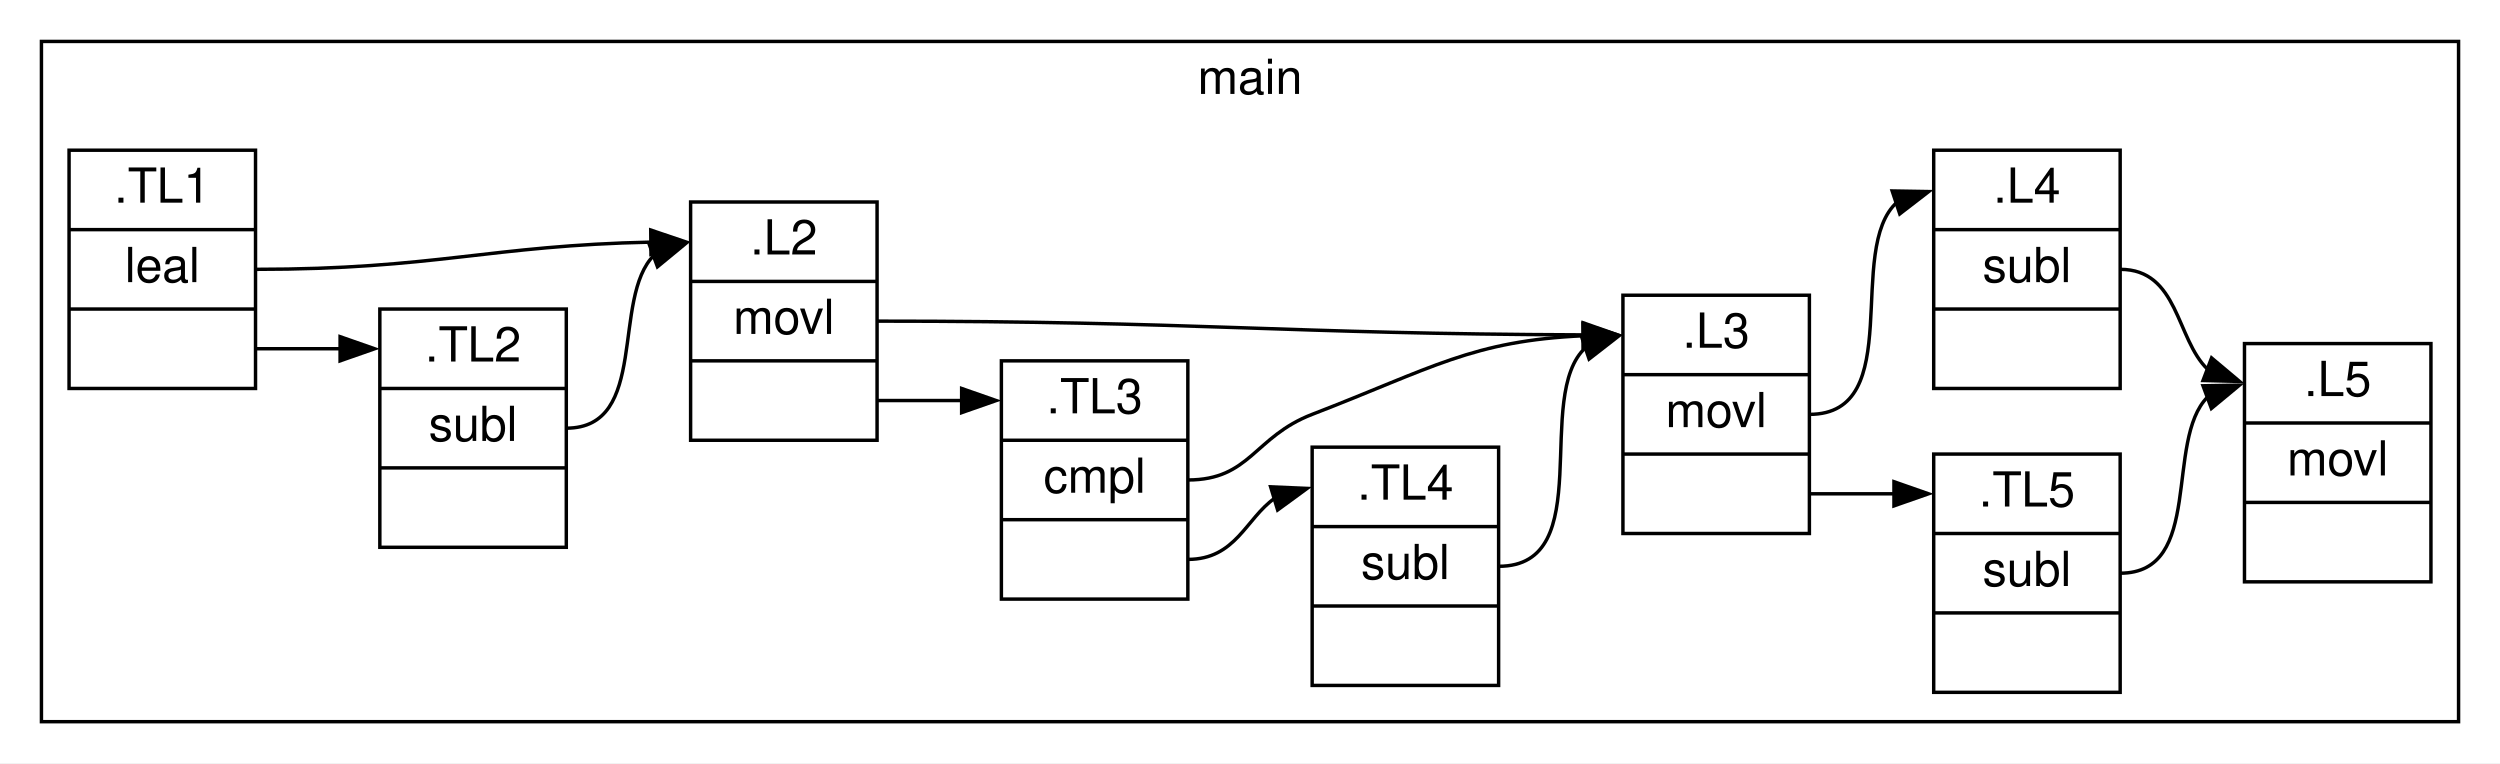
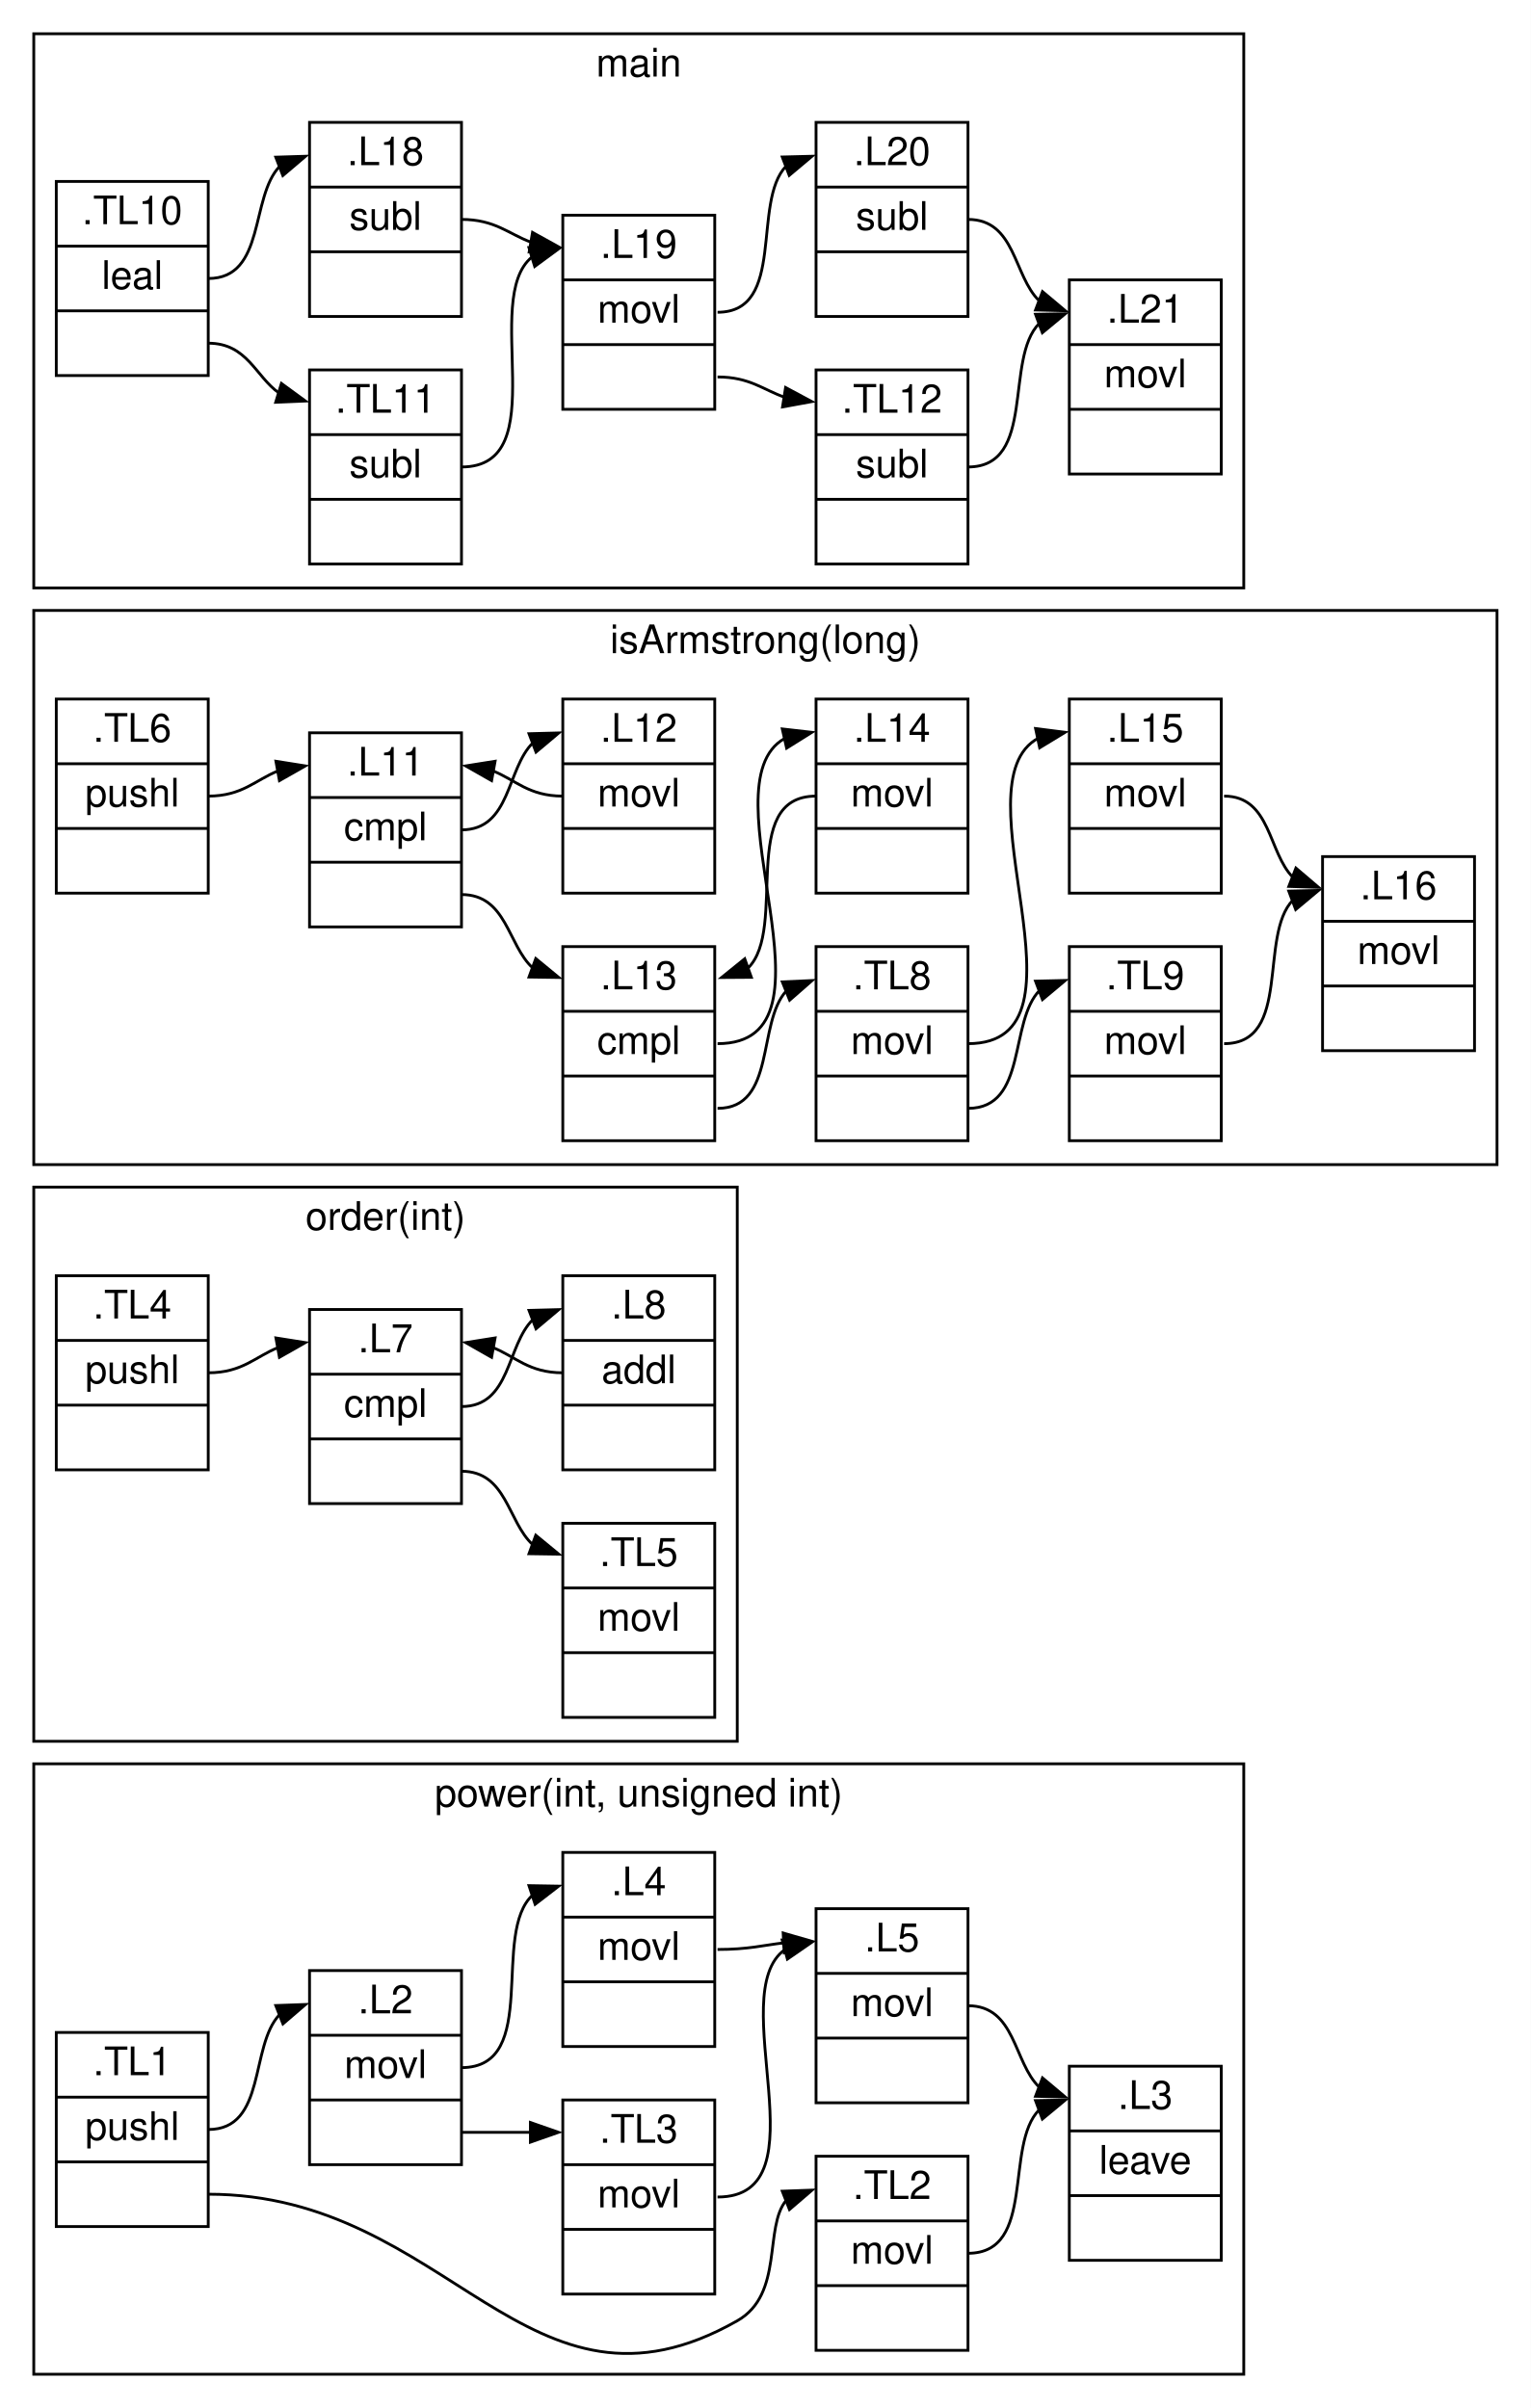
- <svg xmlns="http://www.w3.org/2000/svg" width="724pt" height="221pt" viewBox="0.00 0.00 724.00 221.00">
-   <g id="graph0" class="graph" transform="scale(1 1) rotate(0) translate(4 217)">
-     <polygon fill="white" stroke="none" points="-4,4 -4,-217 720,-217 720,4 -4,4" />
+ <svg xmlns="http://www.w3.org/2000/svg" width="544pt" height="856pt" viewBox="0.00 0.00 544.00 856.00">
+   <g id="graph0" class="graph" transform="scale(1 1) rotate(0) translate(4 852)">
+     <polygon fill="white" stroke="none" points="-4,4 -4,-852 540,-852 540,4 -4,4" />
+     <g id="clust2" class="cluster">
+       <polygon fill="none" stroke="black" points="8,-233 8,-430 258,-430 258,-233 8,-233" />
+       <text text-anchor="middle" x="133" y="-414.8" font-family="Helvetica,Arial,sans-serif" font-size="14.00">order(int)</text>
+     </g>
+     <g id="clust4" class="cluster">
+       <polygon fill="none" stroke="black" points="8,-643 8,-840 438,-840 438,-643 8,-643" />
+       <text text-anchor="middle" x="223" y="-824.8" font-family="Helvetica,Arial,sans-serif" font-size="14.00">main</text>
+     </g>
    <g id="clust1" class="cluster">
-       <polygon fill="none" stroke="black" points="8,-8 8,-205 708,-205 708,-8 8,-8" />
-       <text text-anchor="middle" x="358" y="-189.8" font-family="Helvetica,Arial,sans-serif" font-size="14.00">main</text>
+       <polygon fill="none" stroke="black" points="8,-8 8,-225 438,-225 438,-8 8,-8" />
+       <text text-anchor="middle" x="223" y="-209.8" font-family="Helvetica,Arial,sans-serif" font-size="14.00">power(int, unsigned int)</text>
+     </g>
+     <g id="clust3" class="cluster">
+       <polygon fill="none" stroke="black" points="8,-438 8,-635 528,-635 528,-438 8,-438" />
+       <text text-anchor="middle" x="268" y="-619.8" font-family="Helvetica,Arial,sans-serif" font-size="14.00">isArmstrong(long)</text>
    </g>
    <g id="node1" class="node">
-       <polygon fill="none" stroke="black" points="16,-104.5 16,-173.5 70,-173.5 70,-104.5 16,-104.5" />
-       <text text-anchor="middle" x="43" y="-158.3" font-family="Helvetica,Arial,sans-serif" font-size="14.00">.TL1</text>
-       <polyline fill="none" stroke="black" points="16,-150.5 70,-150.5" />
-       <text text-anchor="middle" x="43" y="-135.3" font-family="Helvetica,Arial,sans-serif" font-size="14.00">leal</text>
-       <polyline fill="none" stroke="black" points="16,-127.5 70,-127.5" />
-       <text text-anchor="middle" x="43" y="-112.3" font-family="Helvetica,Arial,sans-serif" font-size="14.00"> </text>
+       <polygon fill="none" stroke="black" points="16,-60.5 16,-129.5 70,-129.5 70,-60.5 16,-60.5" />
+       <text text-anchor="middle" x="43" y="-114.3" font-family="Helvetica,Arial,sans-serif" font-size="14.00">.TL1</text>
+       <polyline fill="none" stroke="black" points="16,-106.5 70,-106.5" />
+       <text text-anchor="middle" x="43" y="-91.3" font-family="Helvetica,Arial,sans-serif" font-size="14.00">pushl</text>
+       <polyline fill="none" stroke="black" points="16,-83.5 70,-83.5" />
+       <text text-anchor="middle" x="43" y="-68.3" font-family="Helvetica,Arial,sans-serif" font-size="14.00"> </text>
    </g>
    <g id="node2" class="node">
-       <polygon fill="none" stroke="black" points="196,-89.5 196,-158.5 250,-158.5 250,-89.5 196,-89.5" />
-       <text text-anchor="middle" x="223" y="-143.3" font-family="Helvetica,Arial,sans-serif" font-size="14.00">.L2</text>
-       <polyline fill="none" stroke="black" points="196,-135.5 250,-135.5" />
-       <text text-anchor="middle" x="223" y="-120.3" font-family="Helvetica,Arial,sans-serif" font-size="14.00">movl</text>
-       <polyline fill="none" stroke="black" points="196,-112.5 250,-112.5" />
-       <text text-anchor="middle" x="223" y="-97.3" font-family="Helvetica,Arial,sans-serif" font-size="14.00"> </text>
-     </g>
-     <g id="1" class="edge">
-       <path fill="none" stroke="black" d="M70,-139C122.17,-139 137.74,-145.91 184.76,-146.89" />
-       <polygon fill="black" stroke="black" points="184.45,-150.38 194.49,-146.98 184.52,-143.38 184.45,-150.38" />
+       <polygon fill="none" stroke="black" points="106,-82.5 106,-151.5 160,-151.5 160,-82.5 106,-82.5" />
+       <text text-anchor="middle" x="133" y="-136.3" font-family="Helvetica,Arial,sans-serif" font-size="14.00">.L2</text>
+       <polyline fill="none" stroke="black" points="106,-128.5 160,-128.5" />
+       <text text-anchor="middle" x="133" y="-113.3" font-family="Helvetica,Arial,sans-serif" font-size="14.00">movl</text>
+       <polyline fill="none" stroke="black" points="106,-105.5 160,-105.5" />
+       <text text-anchor="middle" x="133" y="-90.3" font-family="Helvetica,Arial,sans-serif" font-size="14.00"> </text>
+     </g>
+     <g id="1" class="edge">
+       <path fill="none" stroke="black" d="M70,-95C90.81,-95 84.66,-124.71 95.36,-135.85" />
+       <polygon fill="black" stroke="black" points="94,-139.07 104.59,-139.45 96.55,-132.55 94,-139.07" />
    </g>
    <g id="node3" class="node">
-       <polygon fill="none" stroke="black" points="106,-58.5 106,-127.5 160,-127.5 160,-58.5 106,-58.5" />
-       <text text-anchor="middle" x="133" y="-112.3" font-family="Helvetica,Arial,sans-serif" font-size="14.00">.TL2</text>
-       <polyline fill="none" stroke="black" points="106,-104.5 160,-104.5" />
-       <text text-anchor="middle" x="133" y="-89.3" font-family="Helvetica,Arial,sans-serif" font-size="14.00">subl</text>
-       <polyline fill="none" stroke="black" points="106,-81.5 160,-81.5" />
-       <text text-anchor="middle" x="133" y="-66.3" font-family="Helvetica,Arial,sans-serif" font-size="14.00"> </text>
-     </g>
-     <g id="1" class="edge">
-       <path fill="none" stroke="black" d="M70,-116C81.38,-116 86.68,-116 94.55,-116" />
-       <polygon fill="black" stroke="black" points="94.49,-119.5 104.49,-116 94.49,-112.5 94.49,-119.5" />
+       <polygon fill="none" stroke="black" points="286,-16.5 286,-85.5 340,-85.5 340,-16.5 286,-16.5" />
+       <text text-anchor="middle" x="313" y="-70.3" font-family="Helvetica,Arial,sans-serif" font-size="14.00">.TL2</text>
+       <polyline fill="none" stroke="black" points="286,-62.5 340,-62.5" />
+       <text text-anchor="middle" x="313" y="-47.3" font-family="Helvetica,Arial,sans-serif" font-size="14.00">movl</text>
+       <polyline fill="none" stroke="black" points="286,-39.5 340,-39.5" />
+       <text text-anchor="middle" x="313" y="-24.3" font-family="Helvetica,Arial,sans-serif" font-size="14.00"> </text>
+     </g>
+     <g id="1" class="edge">
+       <path fill="none" stroke="black" d="M70,-72C155.92,-72 183.3,15.45 258,-27 274.68,-36.48 267.33,-60.26 275.43,-69.87" />
+       <polygon fill="black" stroke="black" points="274,-73.07 284.59,-73.45 276.55,-66.55 274,-73.07" />
+     </g>
+     <g id="node5" class="node">
+       <polygon fill="none" stroke="black" points="196,-124.5 196,-193.5 250,-193.5 250,-124.5 196,-124.5" />
+       <text text-anchor="middle" x="223" y="-178.3" font-family="Helvetica,Arial,sans-serif" font-size="14.00">.L4</text>
+       <polyline fill="none" stroke="black" points="196,-170.5 250,-170.5" />
+       <text text-anchor="middle" x="223" y="-155.3" font-family="Helvetica,Arial,sans-serif" font-size="14.00">movl</text>
+       <polyline fill="none" stroke="black" points="196,-147.5 250,-147.5" />
+       <text text-anchor="middle" x="223" y="-132.3" font-family="Helvetica,Arial,sans-serif" font-size="14.00"> </text>
+     </g>
+     <g id="1" class="edge">
+       <path fill="none" stroke="black" d="M160,-117C188.38,-117 170.18,-165 185.46,-178.51" />
+       <polygon fill="black" stroke="black" points="183.97,-181.7 194.56,-181.52 186.17,-175.05 183.97,-181.7" />
+     </g>
+     <g id="node6" class="node">
+       <polygon fill="none" stroke="black" points="196,-36.5 196,-105.5 250,-105.5 250,-36.5 196,-36.5" />
+       <text text-anchor="middle" x="223" y="-90.3" font-family="Helvetica,Arial,sans-serif" font-size="14.00">.TL3</text>
+       <polyline fill="none" stroke="black" points="196,-82.5 250,-82.5" />
+       <text text-anchor="middle" x="223" y="-67.3" font-family="Helvetica,Arial,sans-serif" font-size="14.00">movl</text>
+       <polyline fill="none" stroke="black" points="196,-59.5 250,-59.5" />
+       <text text-anchor="middle" x="223" y="-44.3" font-family="Helvetica,Arial,sans-serif" font-size="14.00"> </text>
+     </g>
+     <g id="1" class="edge">
+       <path fill="none" stroke="black" d="M160,-94C171.38,-94 176.68,-94 184.55,-94" />
+       <polygon fill="black" stroke="black" points="184.49,-97.5 194.49,-94 184.49,-90.5 184.49,-97.5" />
    </g>
    <g id="node4" class="node">
-       <polygon fill="none" stroke="black" points="466,-62.5 466,-131.5 520,-131.5 520,-62.5 466,-62.5" />
-       <text text-anchor="middle" x="493" y="-116.3" font-family="Helvetica,Arial,sans-serif" font-size="14.00">.L3</text>
-       <polyline fill="none" stroke="black" points="466,-108.5 520,-108.5" />
-       <text text-anchor="middle" x="493" y="-93.3" font-family="Helvetica,Arial,sans-serif" font-size="14.00">movl</text>
-       <polyline fill="none" stroke="black" points="466,-85.5 520,-85.5" />
-       <text text-anchor="middle" x="493" y="-70.3" font-family="Helvetica,Arial,sans-serif" font-size="14.00"> </text>
-     </g>
-     <g id="1" class="edge">
-       <path fill="none" stroke="black" d="M250,-124C342.08,-124 367.9,-120.32 454.54,-120.02" />
-       <polygon fill="black" stroke="black" points="454.49,-123.52 464.49,-120 454.48,-116.52 454.49,-123.52" />
-     </g>
-     <g id="node5" class="node">
-       <polygon fill="none" stroke="black" points="286,-43.5 286,-112.5 340,-112.5 340,-43.5 286,-43.5" />
-       <text text-anchor="middle" x="313" y="-97.3" font-family="Helvetica,Arial,sans-serif" font-size="14.00">.TL3</text>
-       <polyline fill="none" stroke="black" points="286,-89.5 340,-89.5" />
-       <text text-anchor="middle" x="313" y="-74.3" font-family="Helvetica,Arial,sans-serif" font-size="14.00">cmpl</text>
-       <polyline fill="none" stroke="black" points="286,-66.5 340,-66.5" />
-       <text text-anchor="middle" x="313" y="-51.3" font-family="Helvetica,Arial,sans-serif" font-size="14.00"> </text>
-     </g>
-     <g id="1" class="edge">
-       <path fill="none" stroke="black" d="M250,-101C261.38,-101 266.68,-101 274.55,-101" />
-       <polygon fill="black" stroke="black" points="274.49,-104.5 284.49,-101 274.49,-97.5 274.49,-104.5" />
-     </g>
-     <g id="1" class="edge">
-       <path fill="none" stroke="black" d="M160,-93C184.11,-93 172.91,-130.73 185.44,-143.12" />
-       <polygon fill="black" stroke="black" points="183.99,-146.31 194.58,-146.48 186.4,-139.74 183.99,-146.31" />
+       <polygon fill="none" stroke="black" points="376,-48.5 376,-117.5 430,-117.5 430,-48.5 376,-48.5" />
+       <text text-anchor="middle" x="403" y="-102.3" font-family="Helvetica,Arial,sans-serif" font-size="14.00">.L3</text>
+       <polyline fill="none" stroke="black" points="376,-94.5 430,-94.5" />
+       <text text-anchor="middle" x="403" y="-79.3" font-family="Helvetica,Arial,sans-serif" font-size="14.00">leave</text>
+       <polyline fill="none" stroke="black" points="376,-71.5 430,-71.5" />
+       <text text-anchor="middle" x="403" y="-56.3" font-family="Helvetica,Arial,sans-serif" font-size="14.00"> </text>
+     </g>
+     <g id="1" class="edge">
+       <path fill="none" stroke="black" d="M340,-51C364.42,-51 352.75,-89.43 365.33,-102.04" />
+       <polygon fill="black" stroke="black" points="363.99,-105.28 374.58,-105.47 366.42,-98.71 363.99,-105.28" />
    </g>
    <g id="node7" class="node">
-       <polygon fill="none" stroke="black" points="556,-104.5 556,-173.5 610,-173.5 610,-104.5 556,-104.5" />
-       <text text-anchor="middle" x="583" y="-158.3" font-family="Helvetica,Arial,sans-serif" font-size="14.00">.L4</text>
-       <polyline fill="none" stroke="black" points="556,-150.5 610,-150.5" />
-       <text text-anchor="middle" x="583" y="-135.3" font-family="Helvetica,Arial,sans-serif" font-size="14.00">subl</text>
-       <polyline fill="none" stroke="black" points="556,-127.5 610,-127.5" />
-       <text text-anchor="middle" x="583" y="-112.3" font-family="Helvetica,Arial,sans-serif" font-size="14.00"> </text>
-     </g>
-     <g id="1" class="edge">
-       <path fill="none" stroke="black" d="M520,-97C548.38,-97 530.18,-145 545.46,-158.51" />
-       <polygon fill="black" stroke="black" points="543.97,-161.7 554.56,-161.52 546.17,-155.05 543.97,-161.7" />
+       <polygon fill="none" stroke="black" points="286,-104.5 286,-173.5 340,-173.5 340,-104.5 286,-104.5" />
+       <text text-anchor="middle" x="313" y="-158.3" font-family="Helvetica,Arial,sans-serif" font-size="14.00">.L5</text>
+       <polyline fill="none" stroke="black" points="286,-150.5 340,-150.5" />
+       <text text-anchor="middle" x="313" y="-135.3" font-family="Helvetica,Arial,sans-serif" font-size="14.00">movl</text>
+       <polyline fill="none" stroke="black" points="286,-127.5 340,-127.5" />
+       <text text-anchor="middle" x="313" y="-112.3" font-family="Helvetica,Arial,sans-serif" font-size="14.00"> </text>
+     </g>
+     <g id="1" class="edge">
+       <path fill="none" stroke="black" d="M251,-159C261.98,-159 267.1,-160.48 274.61,-161.36" />
+       <polygon fill="black" stroke="black" points="274.31,-164.85 284.49,-161.92 274.7,-157.86 274.31,-164.85" />
+     </g>
+     <g id="1" class="edge">
+       <path fill="none" stroke="black" d="M251,-71C289.59,-71 252.83,-143.18 274.94,-158.97" />
+       <polygon fill="black" stroke="black" points="273.97,-162.34 284.54,-161.6 275.82,-155.58 273.97,-162.34" />
+     </g>
+     <g id="1" class="edge">
+       <path fill="none" stroke="black" d="M340,-139C356.96,-139 356.14,-118.86 365.33,-110.05" />
+       <polygon fill="black" stroke="black" points="366.47,-113.35 374.58,-106.54 363.99,-106.81 366.47,-113.35" />
    </g>
    <g id="node8" class="node">
-       <polygon fill="none" stroke="black" points="556,-16.5 556,-85.5 610,-85.5 610,-16.5 556,-16.5" />
-       <text text-anchor="middle" x="583" y="-70.3" font-family="Helvetica,Arial,sans-serif" font-size="14.00">.TL5</text>
-       <polyline fill="none" stroke="black" points="556,-62.5 610,-62.5" />
-       <text text-anchor="middle" x="583" y="-47.3" font-family="Helvetica,Arial,sans-serif" font-size="14.00">subl</text>
-       <polyline fill="none" stroke="black" points="556,-39.5 610,-39.5" />
-       <text text-anchor="middle" x="583" y="-24.3" font-family="Helvetica,Arial,sans-serif" font-size="14.00"> </text>
-     </g>
-     <g id="1" class="edge">
-       <path fill="none" stroke="black" d="M520,-74C531.38,-74 536.68,-74 544.55,-74" />
-       <polygon fill="black" stroke="black" points="544.49,-77.5 554.49,-74 544.49,-70.5 544.49,-77.5" />
-     </g>
-     <g id="1" class="edge">
-       <path fill="none" stroke="black" d="M340,-78C358.09,-78 359.12,-90.49 376,-97 410.76,-110.4 422.45,-118.34 454.74,-119.77" />
-       <polygon fill="black" stroke="black" points="454.42,-123.26 464.49,-119.97 454.56,-116.26 454.42,-123.26" />
-     </g>
-     <g id="node6" class="node">
-       <polygon fill="none" stroke="black" points="376,-18.5 376,-87.5 430,-87.5 430,-18.5 376,-18.5" />
-       <text text-anchor="middle" x="403" y="-72.3" font-family="Helvetica,Arial,sans-serif" font-size="14.00">.TL4</text>
-       <polyline fill="none" stroke="black" points="376,-64.5 430,-64.5" />
-       <text text-anchor="middle" x="403" y="-49.3" font-family="Helvetica,Arial,sans-serif" font-size="14.00">subl</text>
-       <polyline fill="none" stroke="black" points="376,-41.5 430,-41.5" />
-       <text text-anchor="middle" x="403" y="-26.3" font-family="Helvetica,Arial,sans-serif" font-size="14.00"> </text>
-     </g>
-     <g id="1" class="edge">
-       <path fill="none" stroke="black" d="M340,-55C353.89,-55 356.78,-66.81 365.17,-72.72" />
-       <polygon fill="black" stroke="black" points="363.97,-76.01 374.55,-75.56 366,-69.31 363.97,-76.01" />
-     </g>
-     <g id="1" class="edge">
-       <path fill="none" stroke="black" d="M430,-53C459.05,-53 439.79,-102.48 455.26,-116.4" />
-       <polygon fill="black" stroke="black" points="453.97,-119.66 464.56,-119.52 456.2,-113.02 453.97,-119.66" />
+       <polygon fill="none" stroke="black" points="16,-329.5 16,-398.5 70,-398.5 70,-329.5 16,-329.5" />
+       <text text-anchor="middle" x="43" y="-383.3" font-family="Helvetica,Arial,sans-serif" font-size="14.00">.TL4</text>
+       <polyline fill="none" stroke="black" points="16,-375.5 70,-375.5" />
+       <text text-anchor="middle" x="43" y="-360.3" font-family="Helvetica,Arial,sans-serif" font-size="14.00">pushl</text>
+       <polyline fill="none" stroke="black" points="16,-352.5 70,-352.5" />
+       <text text-anchor="middle" x="43" y="-337.3" font-family="Helvetica,Arial,sans-serif" font-size="14.00"> </text>
    </g>
    <g id="node9" class="node">
-       <polygon fill="none" stroke="black" points="646,-48.5 646,-117.5 700,-117.5 700,-48.5 646,-48.5" />
-       <text text-anchor="middle" x="673" y="-102.3" font-family="Helvetica,Arial,sans-serif" font-size="14.00">.L5</text>
-       <polyline fill="none" stroke="black" points="646,-94.5 700,-94.5" />
-       <text text-anchor="middle" x="673" y="-79.3" font-family="Helvetica,Arial,sans-serif" font-size="14.00">movl</text>
-       <polyline fill="none" stroke="black" points="646,-71.5 700,-71.5" />
-       <text text-anchor="middle" x="673" y="-56.3" font-family="Helvetica,Arial,sans-serif" font-size="14.00"> </text>
-     </g>
-     <g id="1" class="edge">
-       <path fill="none" stroke="black" d="M610,-139C626.96,-139 626.14,-118.86 635.33,-110.05" />
-       <polygon fill="black" stroke="black" points="636.47,-113.35 644.58,-106.54 633.99,-106.81 636.47,-113.35" />
-     </g>
-     <g id="1" class="edge">
-       <path fill="none" stroke="black" d="M610,-51C634.42,-51 622.75,-89.43 635.33,-102.04" />
-       <polygon fill="black" stroke="black" points="633.99,-105.28 644.58,-105.47 636.42,-98.71 633.99,-105.28" />
+       <polygon fill="none" stroke="black" points="106,-317.5 106,-386.5 160,-386.5 160,-317.5 106,-317.5" />
+       <text text-anchor="middle" x="133" y="-371.3" font-family="Helvetica,Arial,sans-serif" font-size="14.00">.L7</text>
+       <polyline fill="none" stroke="black" points="106,-363.5 160,-363.5" />
+       <text text-anchor="middle" x="133" y="-348.3" font-family="Helvetica,Arial,sans-serif" font-size="14.00">cmpl</text>
+       <polyline fill="none" stroke="black" points="106,-340.5 160,-340.5" />
+       <text text-anchor="middle" x="133" y="-325.3" font-family="Helvetica,Arial,sans-serif" font-size="14.00"> </text>
+     </g>
+     <g id="1" class="edge">
+       <path fill="none" stroke="black" d="M70,-364C82.16,-364 86.82,-369.81 94.88,-372.98" />
+       <polygon fill="black" stroke="black" points="94.05,-376.39 104.51,-374.73 95.3,-369.5 94.05,-376.39" />
+     </g>
+     <g id="node10" class="node">
+       <polygon fill="none" stroke="black" points="196,-329.5 196,-398.5 250,-398.5 250,-329.5 196,-329.5" />
+       <text text-anchor="middle" x="223" y="-383.3" font-family="Helvetica,Arial,sans-serif" font-size="14.00">.L8</text>
+       <polyline fill="none" stroke="black" points="196,-375.5 250,-375.5" />
+       <text text-anchor="middle" x="223" y="-360.3" font-family="Helvetica,Arial,sans-serif" font-size="14.00">addl</text>
+       <polyline fill="none" stroke="black" points="196,-352.5 250,-352.5" />
+       <text text-anchor="middle" x="223" y="-337.3" font-family="Helvetica,Arial,sans-serif" font-size="14.00"> </text>
+     </g>
+     <g id="1" class="edge">
+       <path fill="none" stroke="black" d="M160,-352C177.61,-352 175.95,-373.79 185.43,-382.99" />
+       <polygon fill="black" stroke="black" points="183.99,-386.18 194.59,-386.46 186.48,-379.64 183.99,-386.18" />
+     </g>
+     <g id="node11" class="node">
+       <polygon fill="none" stroke="black" points="196,-241.5 196,-310.5 250,-310.5 250,-241.5 196,-241.5" />
+       <text text-anchor="middle" x="223" y="-295.3" font-family="Helvetica,Arial,sans-serif" font-size="14.00">.TL5</text>
+       <polyline fill="none" stroke="black" points="196,-287.5 250,-287.5" />
+       <text text-anchor="middle" x="223" y="-272.3" font-family="Helvetica,Arial,sans-serif" font-size="14.00">movl</text>
+       <polyline fill="none" stroke="black" points="196,-264.5 250,-264.5" />
+       <text text-anchor="middle" x="223" y="-249.3" font-family="Helvetica,Arial,sans-serif" font-size="14.00"> </text>
+     </g>
+     <g id="1" class="edge">
+       <path fill="none" stroke="black" d="M160,-329C176.11,-329 176.38,-311.05 185.31,-302.92" />
+       <polygon fill="black" stroke="black" points="186.4,-306.25 194.58,-299.52 183.99,-299.68 186.4,-306.25" />
+     </g>
+     <g id="1" class="edge">
+       <path fill="none" stroke="black" d="M196,-364C183.84,-364 179.18,-369.81 171.12,-372.98" />
+       <polygon fill="black" stroke="black" points="170.7,-369.5 161.49,-374.73 171.95,-376.39 170.7,-369.5" />
+     </g>
+     <g id="node12" class="node">
+       <polygon fill="none" stroke="black" points="16,-534.5 16,-603.5 70,-603.5 70,-534.5 16,-534.5" />
+       <text text-anchor="middle" x="43" y="-588.3" font-family="Helvetica,Arial,sans-serif" font-size="14.00">.TL6</text>
+       <polyline fill="none" stroke="black" points="16,-580.5 70,-580.5" />
+       <text text-anchor="middle" x="43" y="-565.3" font-family="Helvetica,Arial,sans-serif" font-size="14.00">pushl</text>
+       <polyline fill="none" stroke="black" points="16,-557.5 70,-557.5" />
+       <text text-anchor="middle" x="43" y="-542.3" font-family="Helvetica,Arial,sans-serif" font-size="14.00"> </text>
+     </g>
+     <g id="node13" class="node">
+       <polygon fill="none" stroke="black" points="106,-522.5 106,-591.5 160,-591.5 160,-522.5 106,-522.5" />
+       <text text-anchor="middle" x="133" y="-576.3" font-family="Helvetica,Arial,sans-serif" font-size="14.00">.L11</text>
+       <polyline fill="none" stroke="black" points="106,-568.5 160,-568.5" />
+       <text text-anchor="middle" x="133" y="-553.3" font-family="Helvetica,Arial,sans-serif" font-size="14.00">cmpl</text>
+       <polyline fill="none" stroke="black" points="106,-545.5 160,-545.5" />
+       <text text-anchor="middle" x="133" y="-530.3" font-family="Helvetica,Arial,sans-serif" font-size="14.00"> </text>
+     </g>
+     <g id="1" class="edge">
+       <path fill="none" stroke="black" d="M70,-569C82.16,-569 86.82,-574.81 94.88,-577.98" />
+       <polygon fill="black" stroke="black" points="94.05,-581.39 104.51,-579.73 95.3,-574.5 94.05,-581.39" />
+     </g>
+     <g id="node14" class="node">
+       <polygon fill="none" stroke="black" points="196,-534.5 196,-603.5 250,-603.5 250,-534.5 196,-534.5" />
+       <text text-anchor="middle" x="223" y="-588.3" font-family="Helvetica,Arial,sans-serif" font-size="14.00">.L12</text>
+       <polyline fill="none" stroke="black" points="196,-580.5 250,-580.5" />
+       <text text-anchor="middle" x="223" y="-565.3" font-family="Helvetica,Arial,sans-serif" font-size="14.00">movl</text>
+       <polyline fill="none" stroke="black" points="196,-557.5 250,-557.5" />
+       <text text-anchor="middle" x="223" y="-542.3" font-family="Helvetica,Arial,sans-serif" font-size="14.00"> </text>
+     </g>
+     <g id="1" class="edge">
+       <path fill="none" stroke="black" d="M160,-557C177.61,-557 175.95,-578.79 185.43,-587.99" />
+       <polygon fill="black" stroke="black" points="183.99,-591.18 194.59,-591.46 186.48,-584.64 183.99,-591.18" />
+     </g>
+     <g id="node15" class="node">
+       <polygon fill="none" stroke="black" points="196,-446.5 196,-515.5 250,-515.5 250,-446.5 196,-446.5" />
+       <text text-anchor="middle" x="223" y="-500.3" font-family="Helvetica,Arial,sans-serif" font-size="14.00">.L13</text>
+       <polyline fill="none" stroke="black" points="196,-492.5 250,-492.5" />
+       <text text-anchor="middle" x="223" y="-477.3" font-family="Helvetica,Arial,sans-serif" font-size="14.00">cmpl</text>
+       <polyline fill="none" stroke="black" points="196,-469.5 250,-469.5" />
+       <text text-anchor="middle" x="223" y="-454.3" font-family="Helvetica,Arial,sans-serif" font-size="14.00"> </text>
+     </g>
+     <g id="1" class="edge">
+       <path fill="none" stroke="black" d="M160,-534C176.11,-534 176.38,-516.05 185.31,-507.92" />
+       <polygon fill="black" stroke="black" points="186.4,-511.25 194.58,-504.52 183.99,-504.68 186.4,-511.25" />
+     </g>
+     <g id="1" class="edge">
+       <path fill="none" stroke="black" d="M196,-569C183.84,-569 179.18,-574.81 171.12,-577.98" />
+       <polygon fill="black" stroke="black" points="170.7,-574.5 161.49,-579.73 171.95,-581.39 170.7,-574.5" />
+     </g>
+     <g id="node16" class="node">
+       <polygon fill="none" stroke="black" points="286,-534.5 286,-603.5 340,-603.5 340,-534.5 286,-534.5" />
+       <text text-anchor="middle" x="313" y="-588.3" font-family="Helvetica,Arial,sans-serif" font-size="14.00">.L14</text>
+       <polyline fill="none" stroke="black" points="286,-580.5 340,-580.5" />
+       <text text-anchor="middle" x="313" y="-565.3" font-family="Helvetica,Arial,sans-serif" font-size="14.00">movl</text>
+       <polyline fill="none" stroke="black" points="286,-557.5 340,-557.5" />
+       <text text-anchor="middle" x="313" y="-542.3" font-family="Helvetica,Arial,sans-serif" font-size="14.00"> </text>
+     </g>
+     <g id="1" class="edge">
+       <path fill="none" stroke="black" d="M251,-481C298.08,-481 245.6,-572.95 274.79,-589.47" />
+       <polygon fill="black" stroke="black" points="274,-592.88 284.52,-591.67 275.54,-586.05 274,-592.88" />
+     </g>
+     <g id="node17" class="node">
+       <polygon fill="none" stroke="black" points="286,-446.5 286,-515.5 340,-515.5 340,-446.5 286,-446.5" />
+       <text text-anchor="middle" x="313" y="-500.3" font-family="Helvetica,Arial,sans-serif" font-size="14.00">.TL8</text>
+       <polyline fill="none" stroke="black" points="286,-492.5 340,-492.5" />
+       <text text-anchor="middle" x="313" y="-477.3" font-family="Helvetica,Arial,sans-serif" font-size="14.00">movl</text>
+       <polyline fill="none" stroke="black" points="286,-469.5 340,-469.5" />
+       <text text-anchor="middle" x="313" y="-454.3" font-family="Helvetica,Arial,sans-serif" font-size="14.00"> </text>
+     </g>
+     <g id="1" class="edge">
+       <path fill="none" stroke="black" d="M251,-458C271.87,-458 264.97,-488.37 275.43,-499.75" />
+       <polygon fill="black" stroke="black" points="274.01,-502.96 284.6,-503.44 276.62,-496.46 274.01,-502.96" />
+     </g>
+     <g id="1" class="edge">
+       <path fill="none" stroke="black" d="M286,-569C258.06,-569 276.12,-521.86 261.83,-507.87" />
+       <polygon fill="black" stroke="black" points="263.02,-504.58 252.43,-504.51 260.66,-511.17 263.02,-504.58" />
+     </g>
+     <g id="node18" class="node">
+       <polygon fill="none" stroke="black" points="376,-534.5 376,-603.5 430,-603.5 430,-534.5 376,-534.5" />
+       <text text-anchor="middle" x="403" y="-588.3" font-family="Helvetica,Arial,sans-serif" font-size="14.00">.L15</text>
+       <polyline fill="none" stroke="black" points="376,-580.5 430,-580.5" />
+       <text text-anchor="middle" x="403" y="-565.3" font-family="Helvetica,Arial,sans-serif" font-size="14.00">movl</text>
+       <polyline fill="none" stroke="black" points="376,-557.5 430,-557.5" />
+       <text text-anchor="middle" x="403" y="-542.3" font-family="Helvetica,Arial,sans-serif" font-size="14.00"> </text>
+     </g>
+     <g id="1" class="edge">
+       <path fill="none" stroke="black" d="M340,-481C387.41,-481 334.89,-573.74 365.13,-589.68" />
+       <polygon fill="black" stroke="black" points="364.01,-593.02 374.52,-591.68 365.47,-586.18 364.01,-593.02" />
+     </g>
+     <g id="node19" class="node">
+       <polygon fill="none" stroke="black" points="376,-446.5 376,-515.5 430,-515.5 430,-446.5 376,-446.5" />
+       <text text-anchor="middle" x="403" y="-500.3" font-family="Helvetica,Arial,sans-serif" font-size="14.00">.TL9</text>
+       <polyline fill="none" stroke="black" points="376,-492.5 430,-492.5" />
+       <text text-anchor="middle" x="403" y="-477.3" font-family="Helvetica,Arial,sans-serif" font-size="14.00">movl</text>
+       <polyline fill="none" stroke="black" points="376,-469.5 430,-469.5" />
+       <text text-anchor="middle" x="403" y="-454.3" font-family="Helvetica,Arial,sans-serif" font-size="14.00"> </text>
+     </g>
+     <g id="1" class="edge">
+       <path fill="none" stroke="black" d="M340,-458C361.3,-458 354.41,-488.95 365.58,-500.08" />
+       <polygon fill="black" stroke="black" points="363.99,-503.22 374.58,-503.47 366.46,-496.67 363.99,-503.22" />
+     </g>
+     <g id="node20" class="node">
+       <polygon fill="none" stroke="black" points="466,-478.5 466,-547.5 520,-547.5 520,-478.5 466,-478.5" />
+       <text text-anchor="middle" x="493" y="-532.3" font-family="Helvetica,Arial,sans-serif" font-size="14.00">.L16</text>
+       <polyline fill="none" stroke="black" points="466,-524.5 520,-524.5" />
+       <text text-anchor="middle" x="493" y="-509.3" font-family="Helvetica,Arial,sans-serif" font-size="14.00">movl</text>
+       <polyline fill="none" stroke="black" points="466,-501.5 520,-501.5" />
+       <text text-anchor="middle" x="493" y="-486.3" font-family="Helvetica,Arial,sans-serif" font-size="14.00"> </text>
+     </g>
+     <g id="1" class="edge">
+       <path fill="none" stroke="black" d="M431,-569C447.7,-569 446.62,-548.86 455.54,-540.05" />
+       <polygon fill="black" stroke="black" points="456.53,-543.42 464.59,-536.55 454,-536.89 456.53,-543.42" />
+     </g>
+     <g id="1" class="edge">
+       <path fill="none" stroke="black" d="M431,-481C455.22,-481 443.16,-519.43 455.47,-532.04" />
+       <polygon fill="black" stroke="black" points="453.99,-535.23 464.58,-535.47 456.45,-528.67 453.99,-535.23" />
+     </g>
+     <g id="node21" class="node">
+       <polygon fill="none" stroke="black" points="16,-718.5 16,-787.5 70,-787.5 70,-718.5 16,-718.5" />
+       <text text-anchor="middle" x="43" y="-772.3" font-family="Helvetica,Arial,sans-serif" font-size="14.00">.TL10</text>
+       <polyline fill="none" stroke="black" points="16,-764.5 70,-764.5" />
+       <text text-anchor="middle" x="43" y="-749.3" font-family="Helvetica,Arial,sans-serif" font-size="14.00">leal</text>
+       <polyline fill="none" stroke="black" points="16,-741.5 70,-741.5" />
+       <text text-anchor="middle" x="43" y="-726.3" font-family="Helvetica,Arial,sans-serif" font-size="14.00"> </text>
+     </g>
+     <g id="node22" class="node">
+       <polygon fill="none" stroke="black" points="106,-739.5 106,-808.5 160,-808.5 160,-739.5 106,-739.5" />
+       <text text-anchor="middle" x="133" y="-793.3" font-family="Helvetica,Arial,sans-serif" font-size="14.00">.L18</text>
+       <polyline fill="none" stroke="black" points="106,-785.5 160,-785.5" />
+       <text text-anchor="middle" x="133" y="-770.3" font-family="Helvetica,Arial,sans-serif" font-size="14.00">subl</text>
+       <polyline fill="none" stroke="black" points="106,-762.5 160,-762.5" />
+       <text text-anchor="middle" x="133" y="-747.3" font-family="Helvetica,Arial,sans-serif" font-size="14.00"> </text>
+     </g>
+     <g id="1" class="edge">
+       <path fill="none" stroke="black" d="M70,-753C90.53,-753 84.78,-782.05 95.46,-792.94" />
+       <polygon fill="black" stroke="black" points="94,-796.13 104.59,-796.46 96.51,-789.59 94,-796.13" />
+     </g>
+     <g id="node23" class="node">
+       <polygon fill="none" stroke="black" points="106,-651.5 106,-720.5 160,-720.5 160,-651.5 106,-651.5" />
+       <text text-anchor="middle" x="133" y="-705.3" font-family="Helvetica,Arial,sans-serif" font-size="14.00">.TL11</text>
+       <polyline fill="none" stroke="black" points="106,-697.5 160,-697.5" />
+       <text text-anchor="middle" x="133" y="-682.3" font-family="Helvetica,Arial,sans-serif" font-size="14.00">subl</text>
+       <polyline fill="none" stroke="black" points="106,-674.5 160,-674.5" />
+       <text text-anchor="middle" x="133" y="-659.3" font-family="Helvetica,Arial,sans-serif" font-size="14.00"> </text>
+     </g>
+     <g id="1" class="edge">
+       <path fill="none" stroke="black" d="M70,-730C83.89,-730 86.78,-718.19 95.17,-712.28" />
+       <polygon fill="black" stroke="black" points="96,-715.69 104.55,-709.44 93.97,-708.99 96,-715.69" />
+     </g>
+     <g id="node24" class="node">
+       <polygon fill="none" stroke="black" points="196,-706.5 196,-775.5 250,-775.5 250,-706.5 196,-706.5" />
+       <text text-anchor="middle" x="223" y="-760.3" font-family="Helvetica,Arial,sans-serif" font-size="14.00">.L19</text>
+       <polyline fill="none" stroke="black" points="196,-752.5 250,-752.5" />
+       <text text-anchor="middle" x="223" y="-737.3" font-family="Helvetica,Arial,sans-serif" font-size="14.00">movl</text>
+       <polyline fill="none" stroke="black" points="196,-729.5 250,-729.5" />
+       <text text-anchor="middle" x="223" y="-714.3" font-family="Helvetica,Arial,sans-serif" font-size="14.00"> </text>
+     </g>
+     <g id="1" class="edge">
+       <path fill="none" stroke="black" d="M160,-774C171.94,-774 176.73,-768.83 184.65,-765.93" />
+       <polygon fill="black" stroke="black" points="185.24,-769.38 194.51,-764.25 184.06,-762.48 185.24,-769.38" />
+     </g>
+     <g id="1" class="edge">
+       <path fill="none" stroke="black" d="M160,-686C193.41,-686 166.68,-745.72 185.06,-760.65" />
+       <polygon fill="black" stroke="black" points="183.97,-763.97 194.55,-763.56 186.02,-757.28 183.97,-763.97" />
+     </g>
+     <g id="node25" class="node">
+       <polygon fill="none" stroke="black" points="286,-739.5 286,-808.5 340,-808.5 340,-739.5 286,-739.5" />
+       <text text-anchor="middle" x="313" y="-793.3" font-family="Helvetica,Arial,sans-serif" font-size="14.00">.L20</text>
+       <polyline fill="none" stroke="black" points="286,-785.5 340,-785.5" />
+       <text text-anchor="middle" x="313" y="-770.3" font-family="Helvetica,Arial,sans-serif" font-size="14.00">subl</text>
+       <polyline fill="none" stroke="black" points="286,-762.5 340,-762.5" />
+       <text text-anchor="middle" x="313" y="-747.3" font-family="Helvetica,Arial,sans-serif" font-size="14.00"> </text>
+     </g>
+     <g id="1" class="edge">
+       <path fill="none" stroke="black" d="M251,-741C275.53,-741 263,-780.13 275.37,-792.97" />
+       <polygon fill="black" stroke="black" points="273.99,-796.19 284.58,-796.46 276.47,-789.65 273.99,-796.19" />
+     </g>
+     <g id="node26" class="node">
+       <polygon fill="none" stroke="black" points="286,-651.5 286,-720.5 340,-720.5 340,-651.5 286,-651.5" />
+       <text text-anchor="middle" x="313" y="-705.3" font-family="Helvetica,Arial,sans-serif" font-size="14.00">.TL12</text>
+       <polyline fill="none" stroke="black" points="286,-697.5 340,-697.5" />
+       <text text-anchor="middle" x="313" y="-682.3" font-family="Helvetica,Arial,sans-serif" font-size="14.00">subl</text>
+       <polyline fill="none" stroke="black" points="286,-674.5 340,-674.5" />
+       <text text-anchor="middle" x="313" y="-659.3" font-family="Helvetica,Arial,sans-serif" font-size="14.00"> </text>
+     </g>
+     <g id="1" class="edge">
+       <path fill="none" stroke="black" d="M251,-718C262.54,-718 267.28,-713.35 274.99,-710.74" />
+       <polygon fill="black" stroke="black" points="275.17,-714.25 284.5,-709.24 274.08,-707.34 275.17,-714.25" />
+     </g>
+     <g id="node27" class="node">
+       <polygon fill="none" stroke="black" points="376,-683.5 376,-752.5 430,-752.5 430,-683.5 376,-683.5" />
+       <text text-anchor="middle" x="403" y="-737.3" font-family="Helvetica,Arial,sans-serif" font-size="14.00">.L21</text>
+       <polyline fill="none" stroke="black" points="376,-729.5 430,-729.5" />
+       <text text-anchor="middle" x="403" y="-714.3" font-family="Helvetica,Arial,sans-serif" font-size="14.00">movl</text>
+       <polyline fill="none" stroke="black" points="376,-706.5 430,-706.5" />
+       <text text-anchor="middle" x="403" y="-691.3" font-family="Helvetica,Arial,sans-serif" font-size="14.00"> </text>
+     </g>
+     <g id="1" class="edge">
+       <path fill="none" stroke="black" d="M340,-774C356.96,-774 356.14,-753.86 365.33,-745.05" />
+       <polygon fill="black" stroke="black" points="366.47,-748.35 374.58,-741.54 363.99,-741.81 366.47,-748.35" />
+     </g>
+     <g id="1" class="edge">
+       <path fill="none" stroke="black" d="M340,-686C364.42,-686 352.75,-724.43 365.33,-737.04" />
+       <polygon fill="black" stroke="black" points="363.99,-740.28 374.58,-740.47 366.42,-733.71 363.99,-740.28" />
    </g>
  </g>
</svg>
